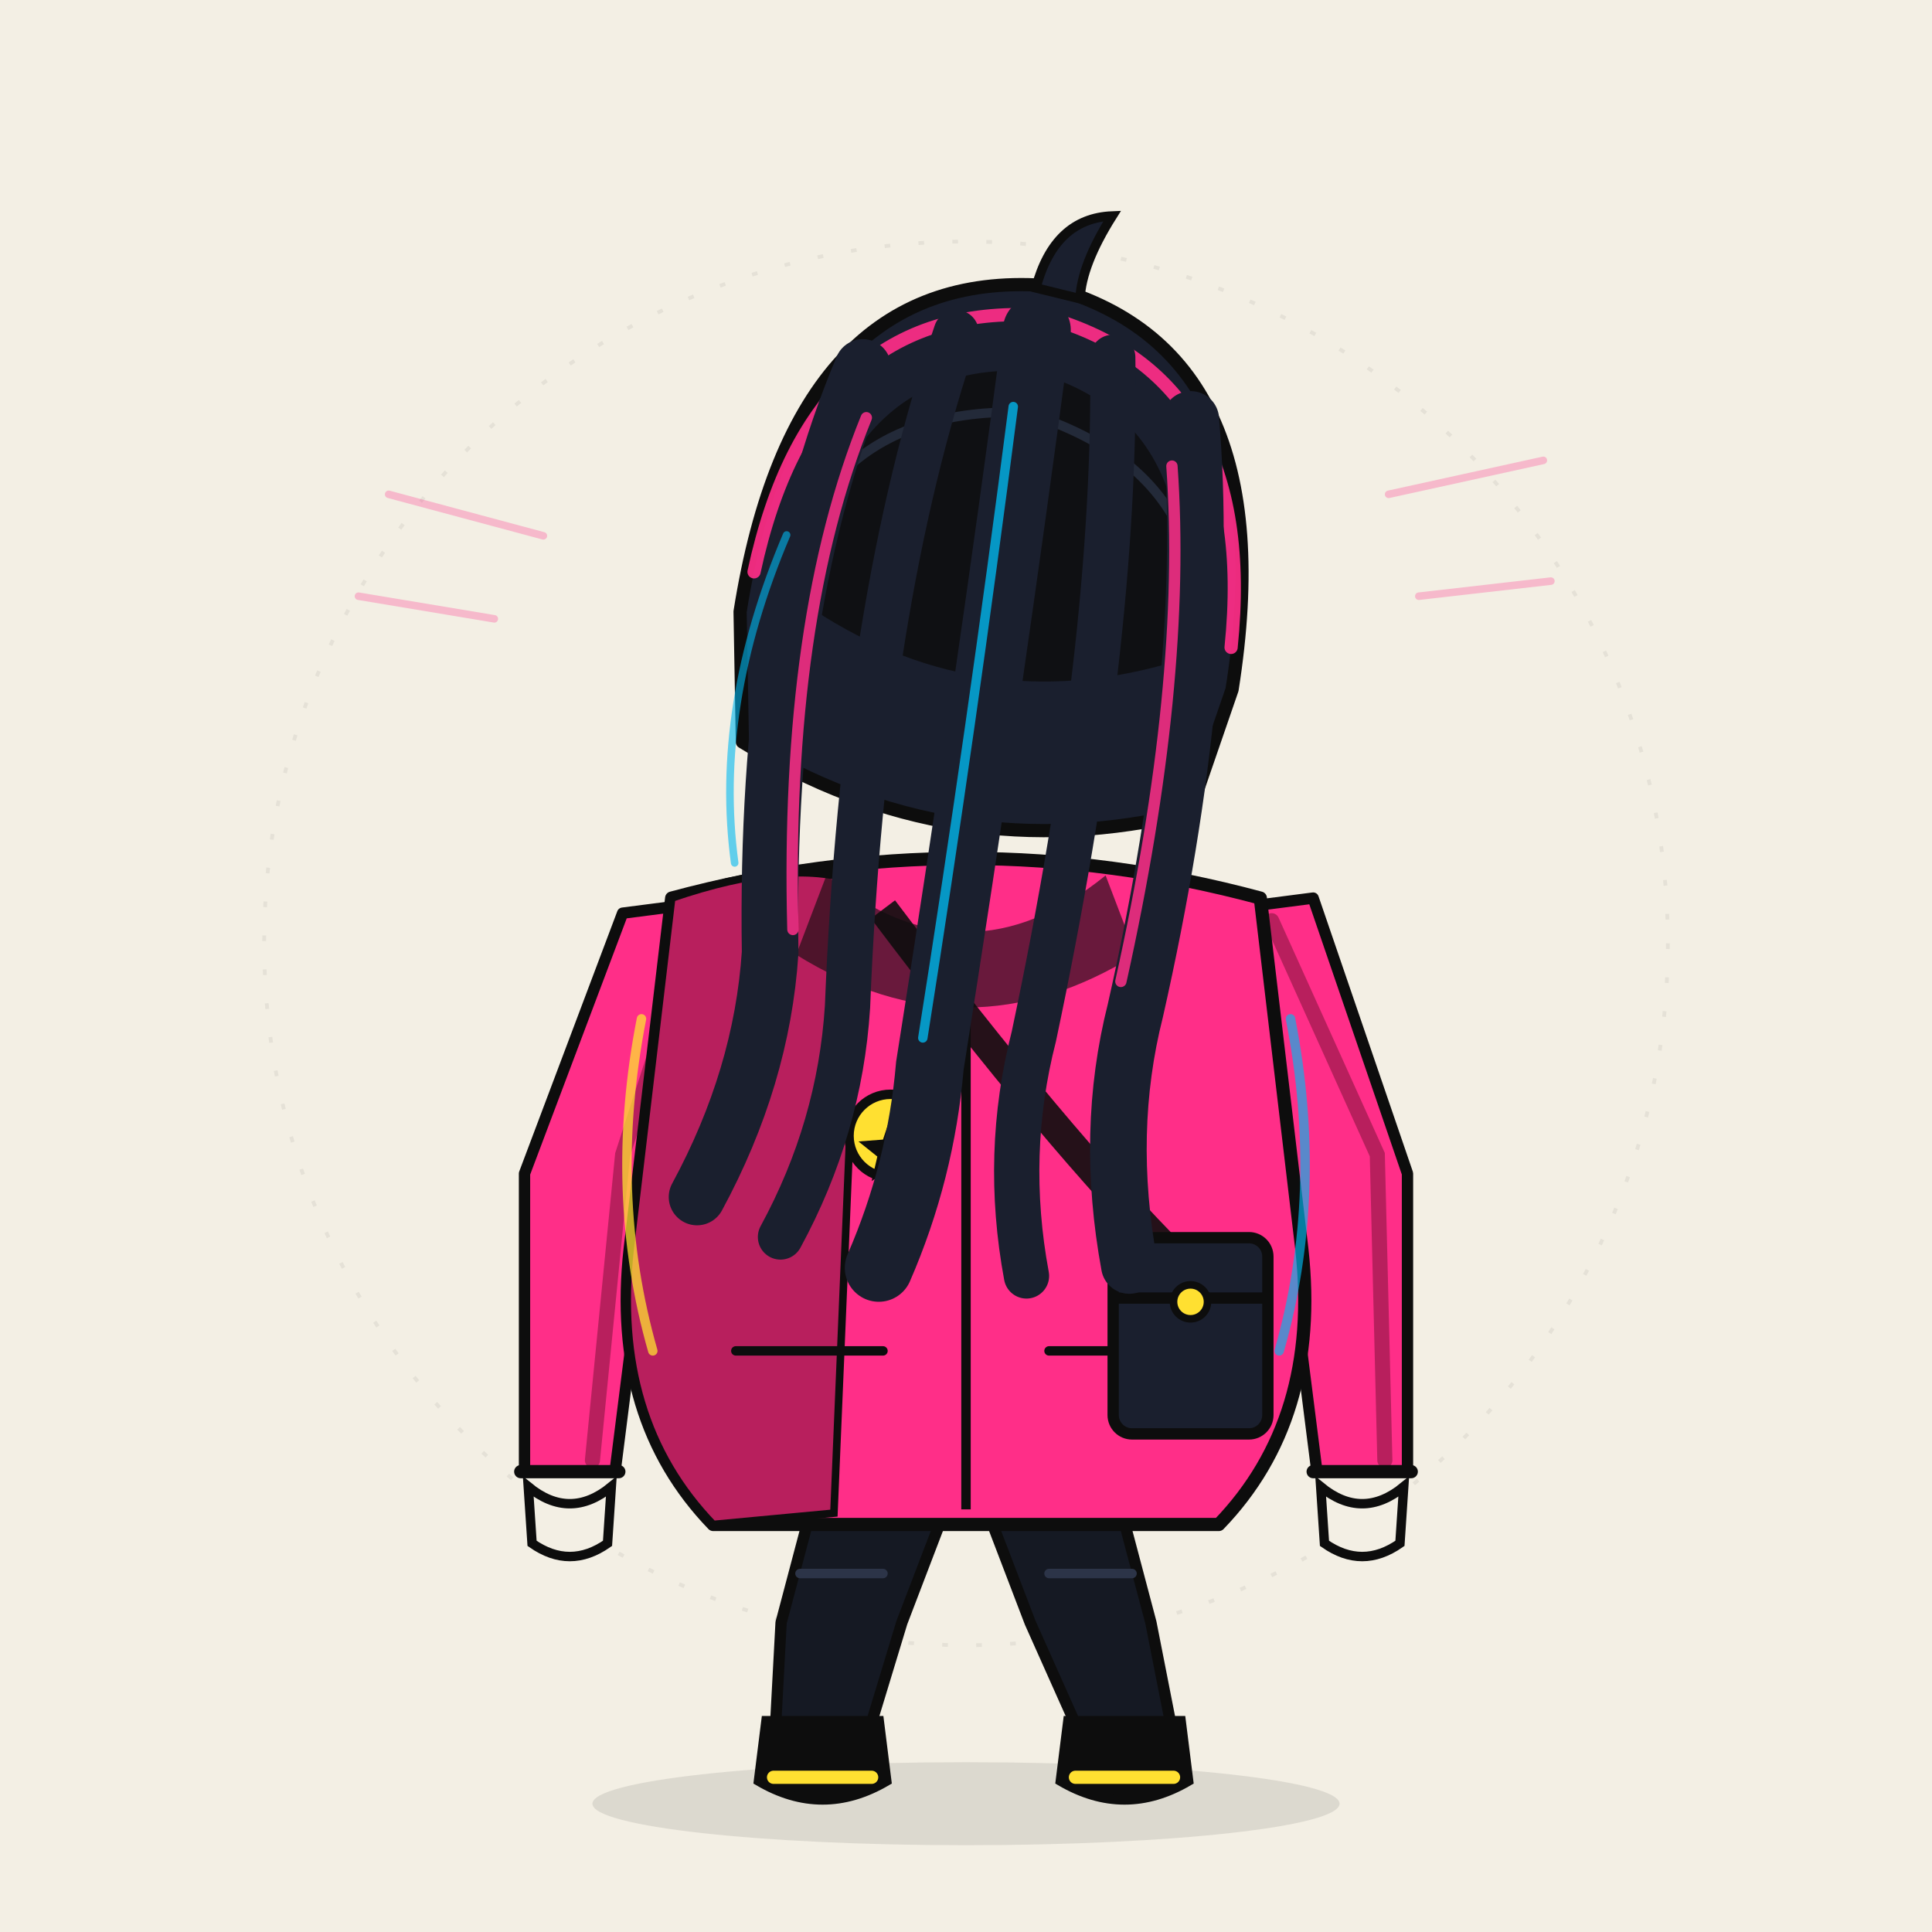
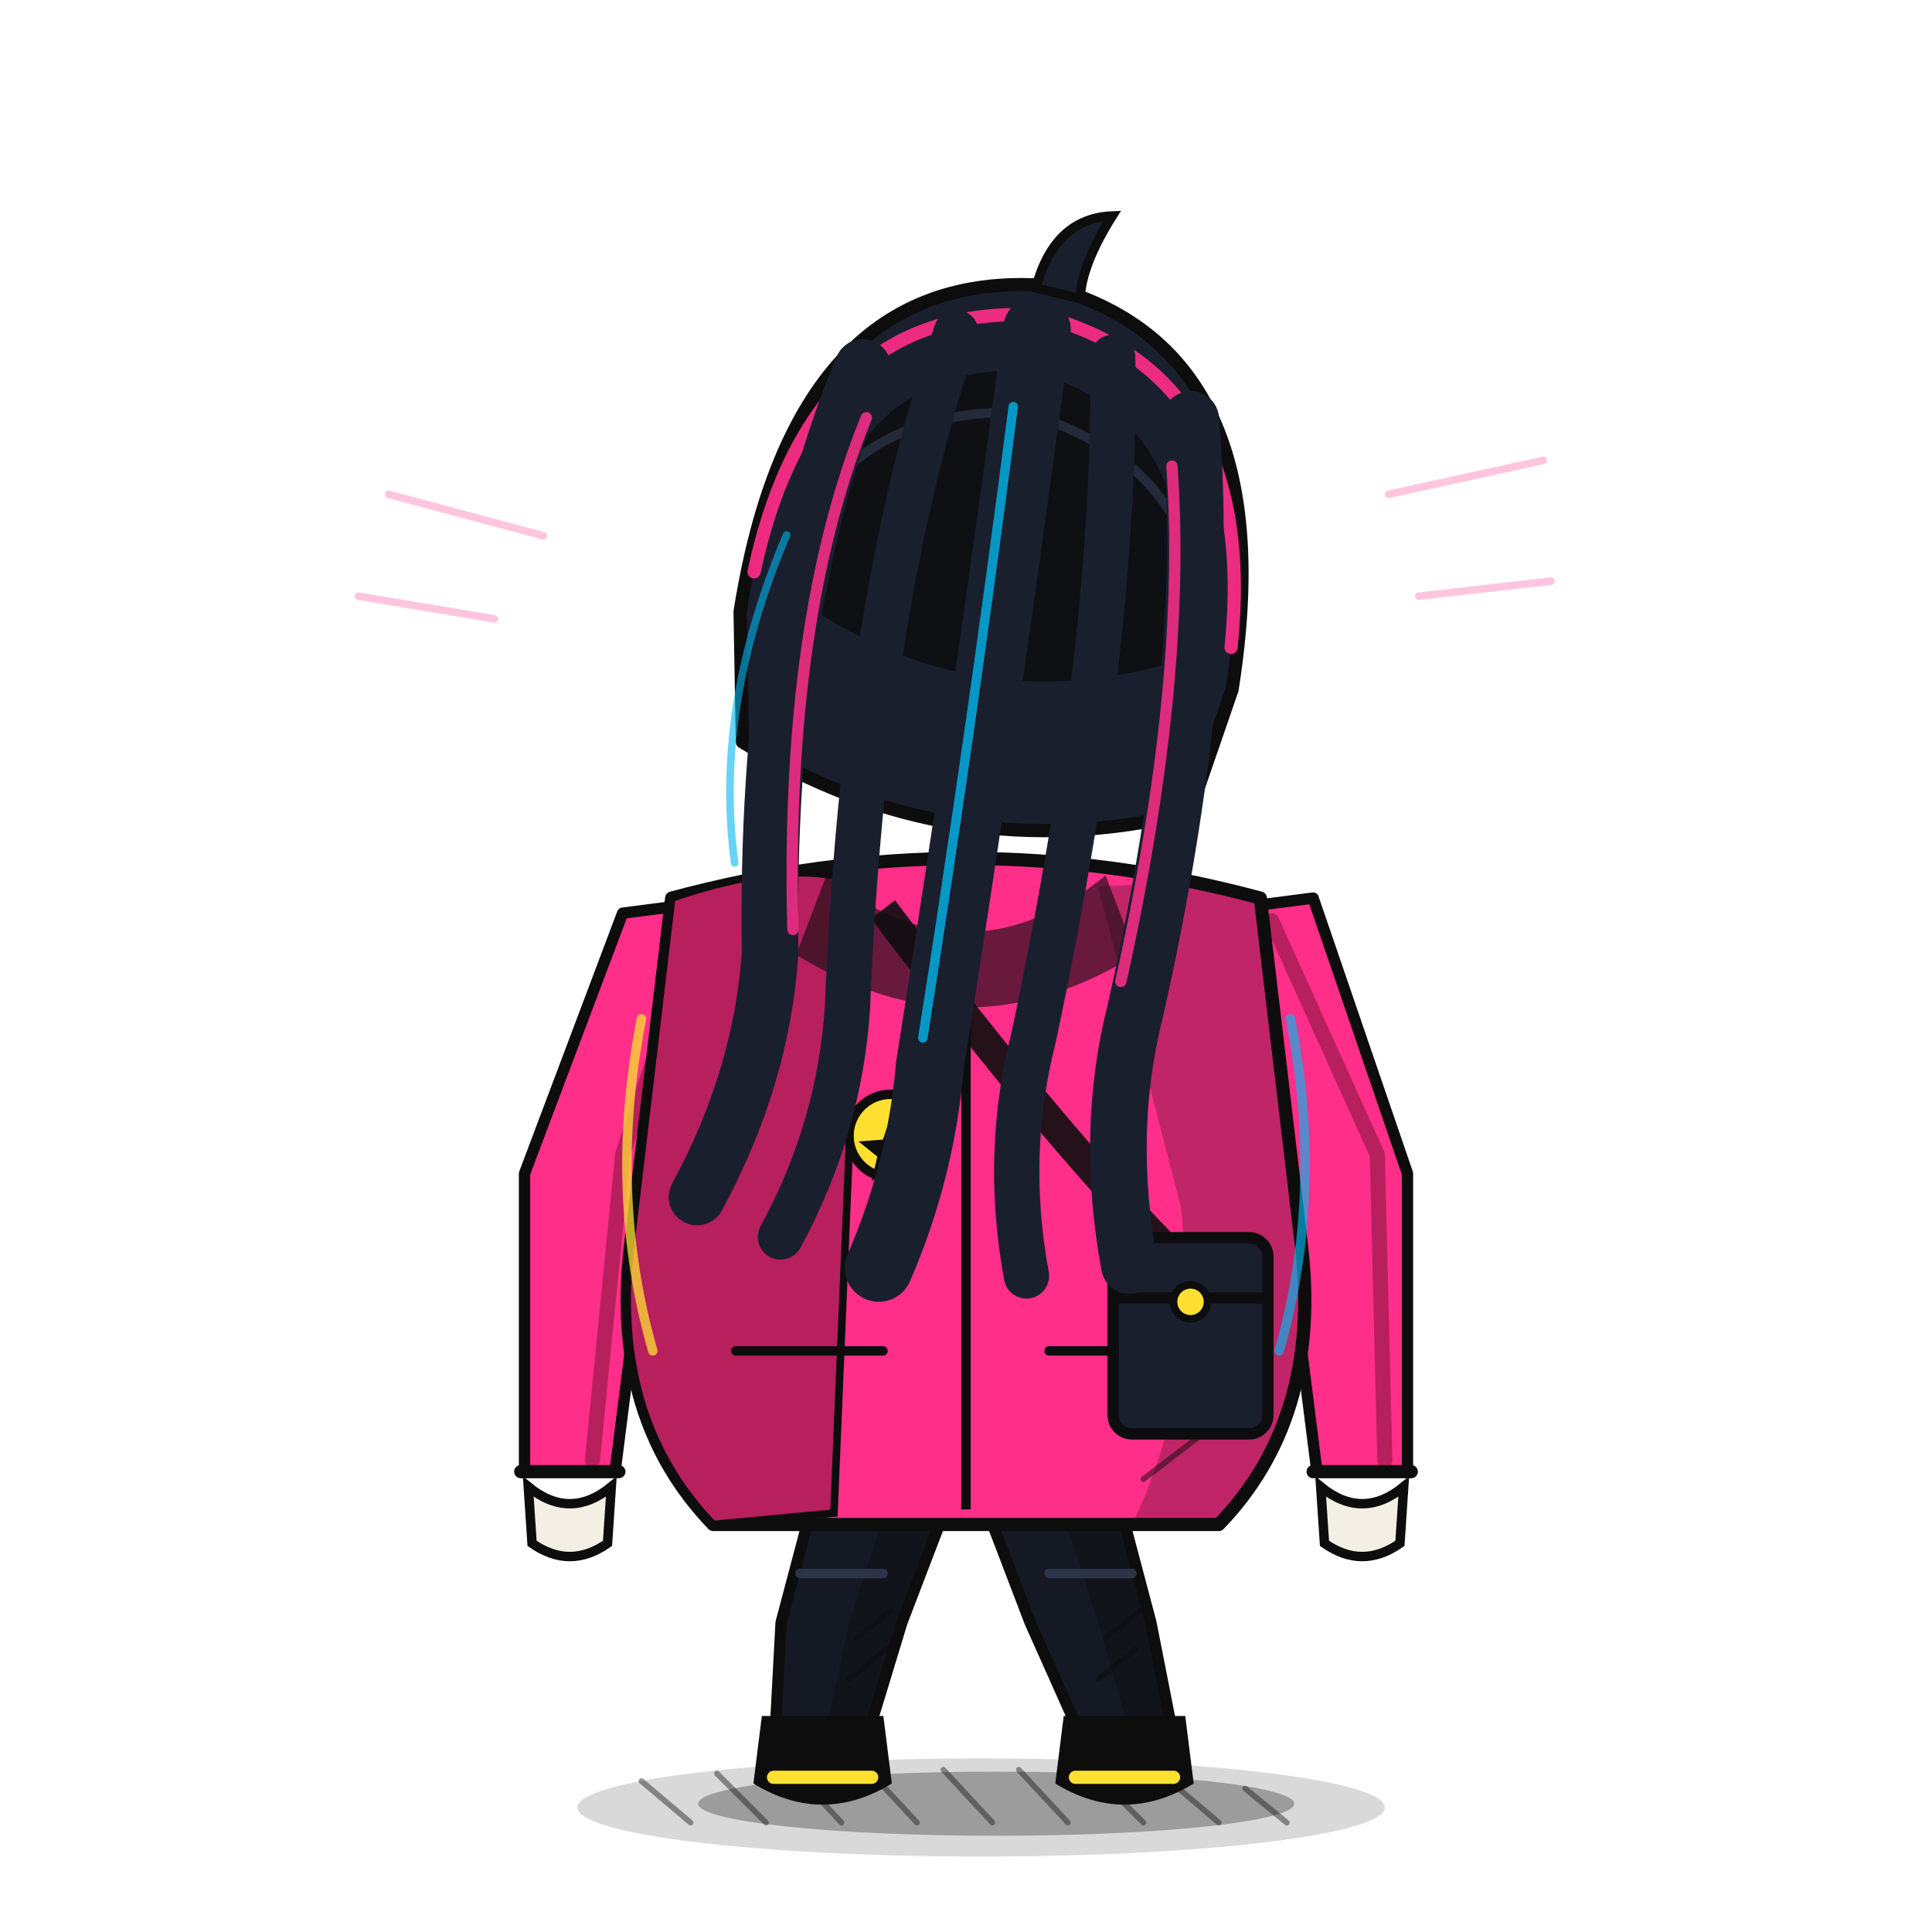
<svg xmlns="http://www.w3.org/2000/svg" viewBox="0 0 1024 1024" width="1024" height="1024" role="img" aria-label="crew-01 turn frame 2 - quarter turn">
-   <rect width="1024" height="1024" fill="#f3efe4" />
-   <circle cx="512" cy="500" r="372" fill="none" stroke="#0d0d0d" stroke-opacity="0.06" stroke-width="2" stroke-dasharray="3 15" />
  <path d="M 206 262 L 288 284 M 190 316 L 262 328 M 736 262 L 818 244 M 752 316 L 822 308" stroke="#ff2e88" stroke-width="4" stroke-linecap="round" opacity="0.28" />
-   <ellipse cx="512" cy="956" rx="198" ry="22" fill="#0d0d0d" opacity="0.1" />
+   <g data-layer="cel-shadow">
+     <ellipse cx="520" cy="958" rx="214" ry="26" fill="#0d0d0d" opacity="0.16" />
+     <ellipse cx="528" cy="956" rx="158" ry="17" fill="#0d0d0d" opacity="0.3" />
+   </g>
+   <g data-layer="graphite-shadow" fill="none" stroke="#0d0d0d" stroke-opacity="0.42" stroke-width="3" stroke-linecap="round">
+     <path d="M 340 944 l 26 22 M 380 940 l 26 26 M 420 938 l 26 28 M 460 938 l 26 28 M 500 938 l 26 28 M 540 938 l 26 28 M 580 940 l 26 26 M 620 944 l 26 22 M 660 948 l 22 18" />
+   </g>
  <g>
    <path d="M 432 792 L 504 792 L 478 860 L 461 916 L 411 916 L 414 860 Z" fill="#151923" stroke="#0d0d0d" stroke-width="6" stroke-linejoin="round" />
+     <path d="M 472 792 L 504 792 L 478 860 L 461 916 L 438 916 L 450 860 Z" fill="#0d0d0d" opacity="0.34" />
    <path d="M 424 834 l 44 0" stroke="#2c3448" stroke-width="5" stroke-linecap="round" />
+     <path d="M 454 868 l 18 -14 M 450 890 l 20 -16" stroke="#0d0d0d" stroke-opacity="0.55" stroke-width="3" stroke-linecap="round" fill="none" />
    <path d="M 406 912 L 466 912 L 470 944 Q 436 964 402 944 Z" fill="#0d0d0d" stroke="#0d0d0d" stroke-width="5" />
    <path d="M 410 942 h 52" stroke="#ffe031" stroke-width="7" stroke-linecap="round" />
  </g>
  <g>
    <path d="M 520 792 L 592 792 L 610 860 L 621 916 L 571 916 L 546 860 Z" fill="#151923" stroke="#0d0d0d" stroke-width="6" stroke-linejoin="round" />
+     <path d="M 560 792 L 592 792 L 610 860 L 621 916 L 598 916 L 582 860 Z" fill="#0d0d0d" opacity="0.34" />
    <path d="M 556 834 l 44 0" stroke="#2c3448" stroke-width="5" stroke-linecap="round" />
+     <path d="M 586 868 l 18 -14 M 582 890 l 20 -16" stroke="#0d0d0d" stroke-opacity="0.55" stroke-width="3" stroke-linecap="round" fill="none" />
    <path d="M 566 912 L 626 912 L 630 944 Q 596 964 562 944 Z" fill="#0d0d0d" stroke="#0d0d0d" stroke-width="5" />
    <path d="M 570 942 h 52" stroke="#ffe031" stroke-width="7" stroke-linecap="round" />
  </g>
  <g>
    <path d="M 330 484 L 392 476 L 346 622 L 326 780 L 278 780 L 278 622 Z" fill="#ff2e88" stroke="#0d0d0d" stroke-width="6" stroke-linejoin="round" />
    <path d="M 370 488 L 330 612 L 314 774" fill="none" stroke="#b81f5d" stroke-width="8" stroke-linecap="round" />
    <path d="M 276 780 L 328 780" stroke="#0d0d0d" stroke-width="7" stroke-linecap="round" />
    <path d="M 280 788 q 22 18 44 0 l -2 30 q -20 14 -40 0 z" fill="#f3efe4" stroke="#0d0d0d" stroke-width="5" />
  </g>
  <g>
    <path d="M 634 484 L 696 476 L 746 622 L 746 780 L 698 780 L 678 622 Z" fill="#ff2e88" stroke="#0d0d0d" stroke-width="6" stroke-linejoin="round" />
    <path d="M 674 488 L 730 612 L 734 774" fill="none" stroke="#b81f5d" stroke-width="8" stroke-linecap="round" />
    <path d="M 696 780 L 748 780" stroke="#0d0d0d" stroke-width="7" stroke-linecap="round" />
    <path d="M 700 788 q 22 18 44 0 l -2 30 q -20 14 -40 0 z" fill="#f3efe4" stroke="#0d0d0d" stroke-width="5" />
  </g>
  <g>
    <path d="M 356 476 Q 512 434 668 476 L 690 662 Q 700 752 646 808 L 378 808 Q 324 752 334 662 Z" fill="#ff2e88" stroke="#0d0d0d" stroke-width="7" stroke-linejoin="round" />
    <path d="M 356 476 Q 420 454 456 468 L 442 802 L 378 808 Q 324 752 334 662 Z" fill="#b81f5d" stroke="#0d0d0d" stroke-width="4" />
    <path d="M 438 464 Q 512 524 586 464 L 602 506 Q 512 562 422 506 Z" fill="#0d0d0d" opacity="0.62" />
+     <path d="M 582 470 Q 640 466 668 476 L 690 662 Q 700 752 646 808 L 600 808 Q 636 734 626 640 Z" fill="#0d0d0d" opacity="0.26" />
+     <path d="M 604 720 l 28 -22 M 600 752 l 36 -28 M 606 784 l 34 -26" stroke="#0d0d0d" stroke-opacity="0.5" stroke-width="3" stroke-linecap="round" fill="none" />
    <path d="M 512 520 L 512 800" stroke="#0d0d0d" stroke-width="5" />
    <path d="M 390 716 h 78 m 88 0 h 78" stroke="#0d0d0d" stroke-width="5" stroke-linecap="round" />
    <path d="M 468 482 Q 560 604 624 668" fill="none" stroke="#0d0d0d" stroke-width="16" opacity="0.9" />
    <rect x="590" y="656" width="82" height="104" rx="10" fill="#1a1f2e" stroke="#0d0d0d" stroke-width="6" />
    <path d="M 590 688 h 82" stroke="#0d0d0d" stroke-width="6" />
    <circle cx="631" cy="690" r="9" fill="#ffe031" stroke="#0d0d0d" stroke-width="4" />
    <circle cx="472" cy="602" r="22" fill="#ffe031" stroke="#0d0d0d" stroke-width="5" />
    <path d="M 472 592 l 4 12 13 1 -10 8 3 13 -10 -7 -10 7 3 -13 -10 -8 13 -1 z" fill="#0d0d0d" />
    <path d="M 340 540 q -18 92 6 176" fill="none" stroke="#ffe031" stroke-width="5" stroke-linecap="round" opacity="0.75" />
    <path d="M 684 540 q 18 92 -6 176" fill="none" stroke="#00b8f0" stroke-width="5" stroke-linecap="round" opacity="0.65" />
  </g>
  <g transform="rotate(9 512 412)">
    <path d="M 380 344 Q 380 160 512 148 Q 644 160 644 344 L 632 412 Q 512 462 392 412 Z" fill="#1a1f2e" stroke="#0d0d0d" stroke-width="7" stroke-linejoin="round" />
    <path d="M 508 150 q 4 -38 34 -44 q -12 28 -10 46 z" fill="#1a1f2e" stroke="#0d0d0d" stroke-width="5" />
    <path d="M 412 334 Q 412 204 512 194 Q 612 204 612 334 Q 512 382 412 334 Z" fill="#0d0d0d" opacity="0.8" />
    <path d="M 384 322 Q 392 176 512 164 Q 632 176 640 322" fill="none" stroke="#ff2e88" stroke-width="7" stroke-linecap="round" opacity="0.92" />
    <path d="M 400 350 Q 396 232 512 216 Q 628 232 624 350" fill="none" stroke="#2c3448" stroke-width="5" opacity="0.7" />
    <path d="M 424 206 Q 392 336 424 520 Q 430 586 406 654" fill="none" stroke="#1a1f2e" stroke-width="30" stroke-linecap="round" />
    <path d="M 470 180 Q 444 330 469 542 Q 475 606 453 668" fill="none" stroke="#1a1f2e" stroke-width="24" stroke-linecap="round" />
    <path d="M 512 172 Q 517 366 517 566 Q 521 622 507 676" fill="none" stroke="#1a1f2e" stroke-width="36" stroke-linecap="round" />
    <path d="M 554 180 Q 580 330 569 542 Q 563 606 585 668" fill="none" stroke="#1a1f2e" stroke-width="24" stroke-linecap="round" />
    <path d="M 600 206 Q 632 336 620 520 Q 614 586 638 654" fill="none" stroke="#1a1f2e" stroke-width="30" stroke-linecap="round" />
    <path d="M 430 232 Q 404 344 434 506" fill="none" stroke="#ff2e88" stroke-width="6" stroke-linecap="round" opacity="0.85" />
    <path d="M 506 214 Q 511 386 511 552" fill="none" stroke="#00b8f0" stroke-width="5" stroke-linecap="round" opacity="0.78" />
    <path d="M 594 232 Q 620 344 610 506" fill="none" stroke="#ff2e88" stroke-width="6" stroke-linecap="round" opacity="0.85" />
    <path d="M 398 300 Q 374 396 398 476" fill="none" stroke="#00b8f0" stroke-width="4" stroke-linecap="round" opacity="0.6" />
  </g>
</svg>
